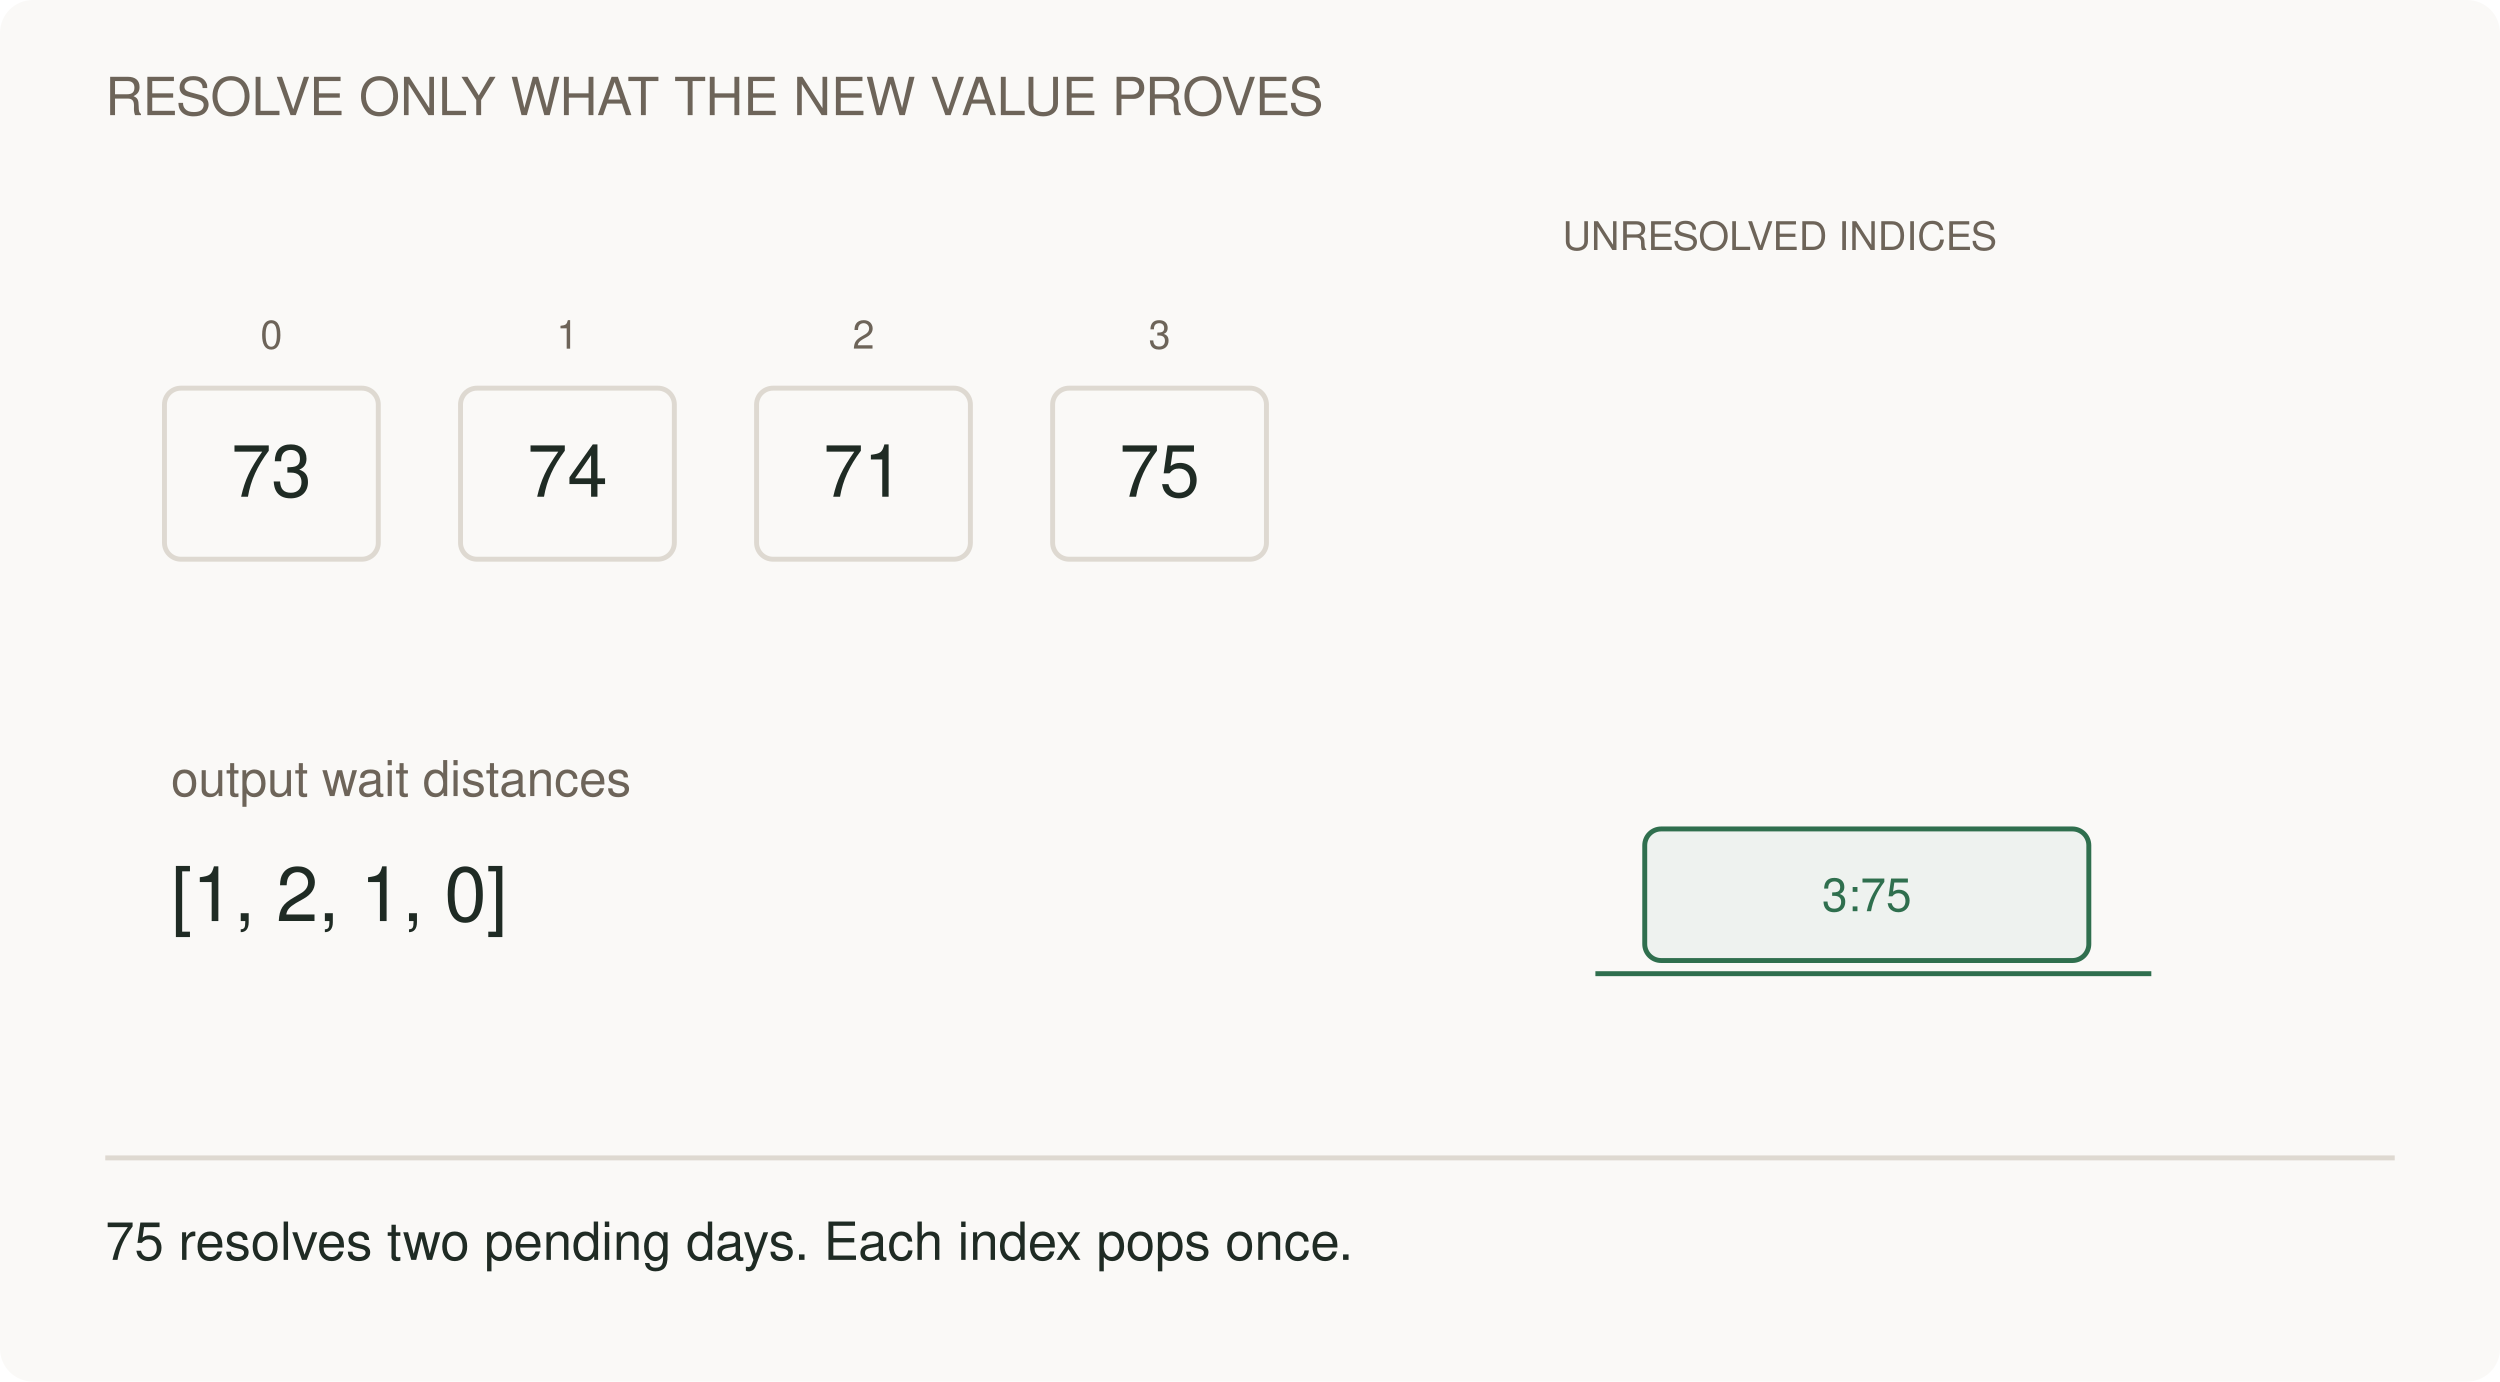
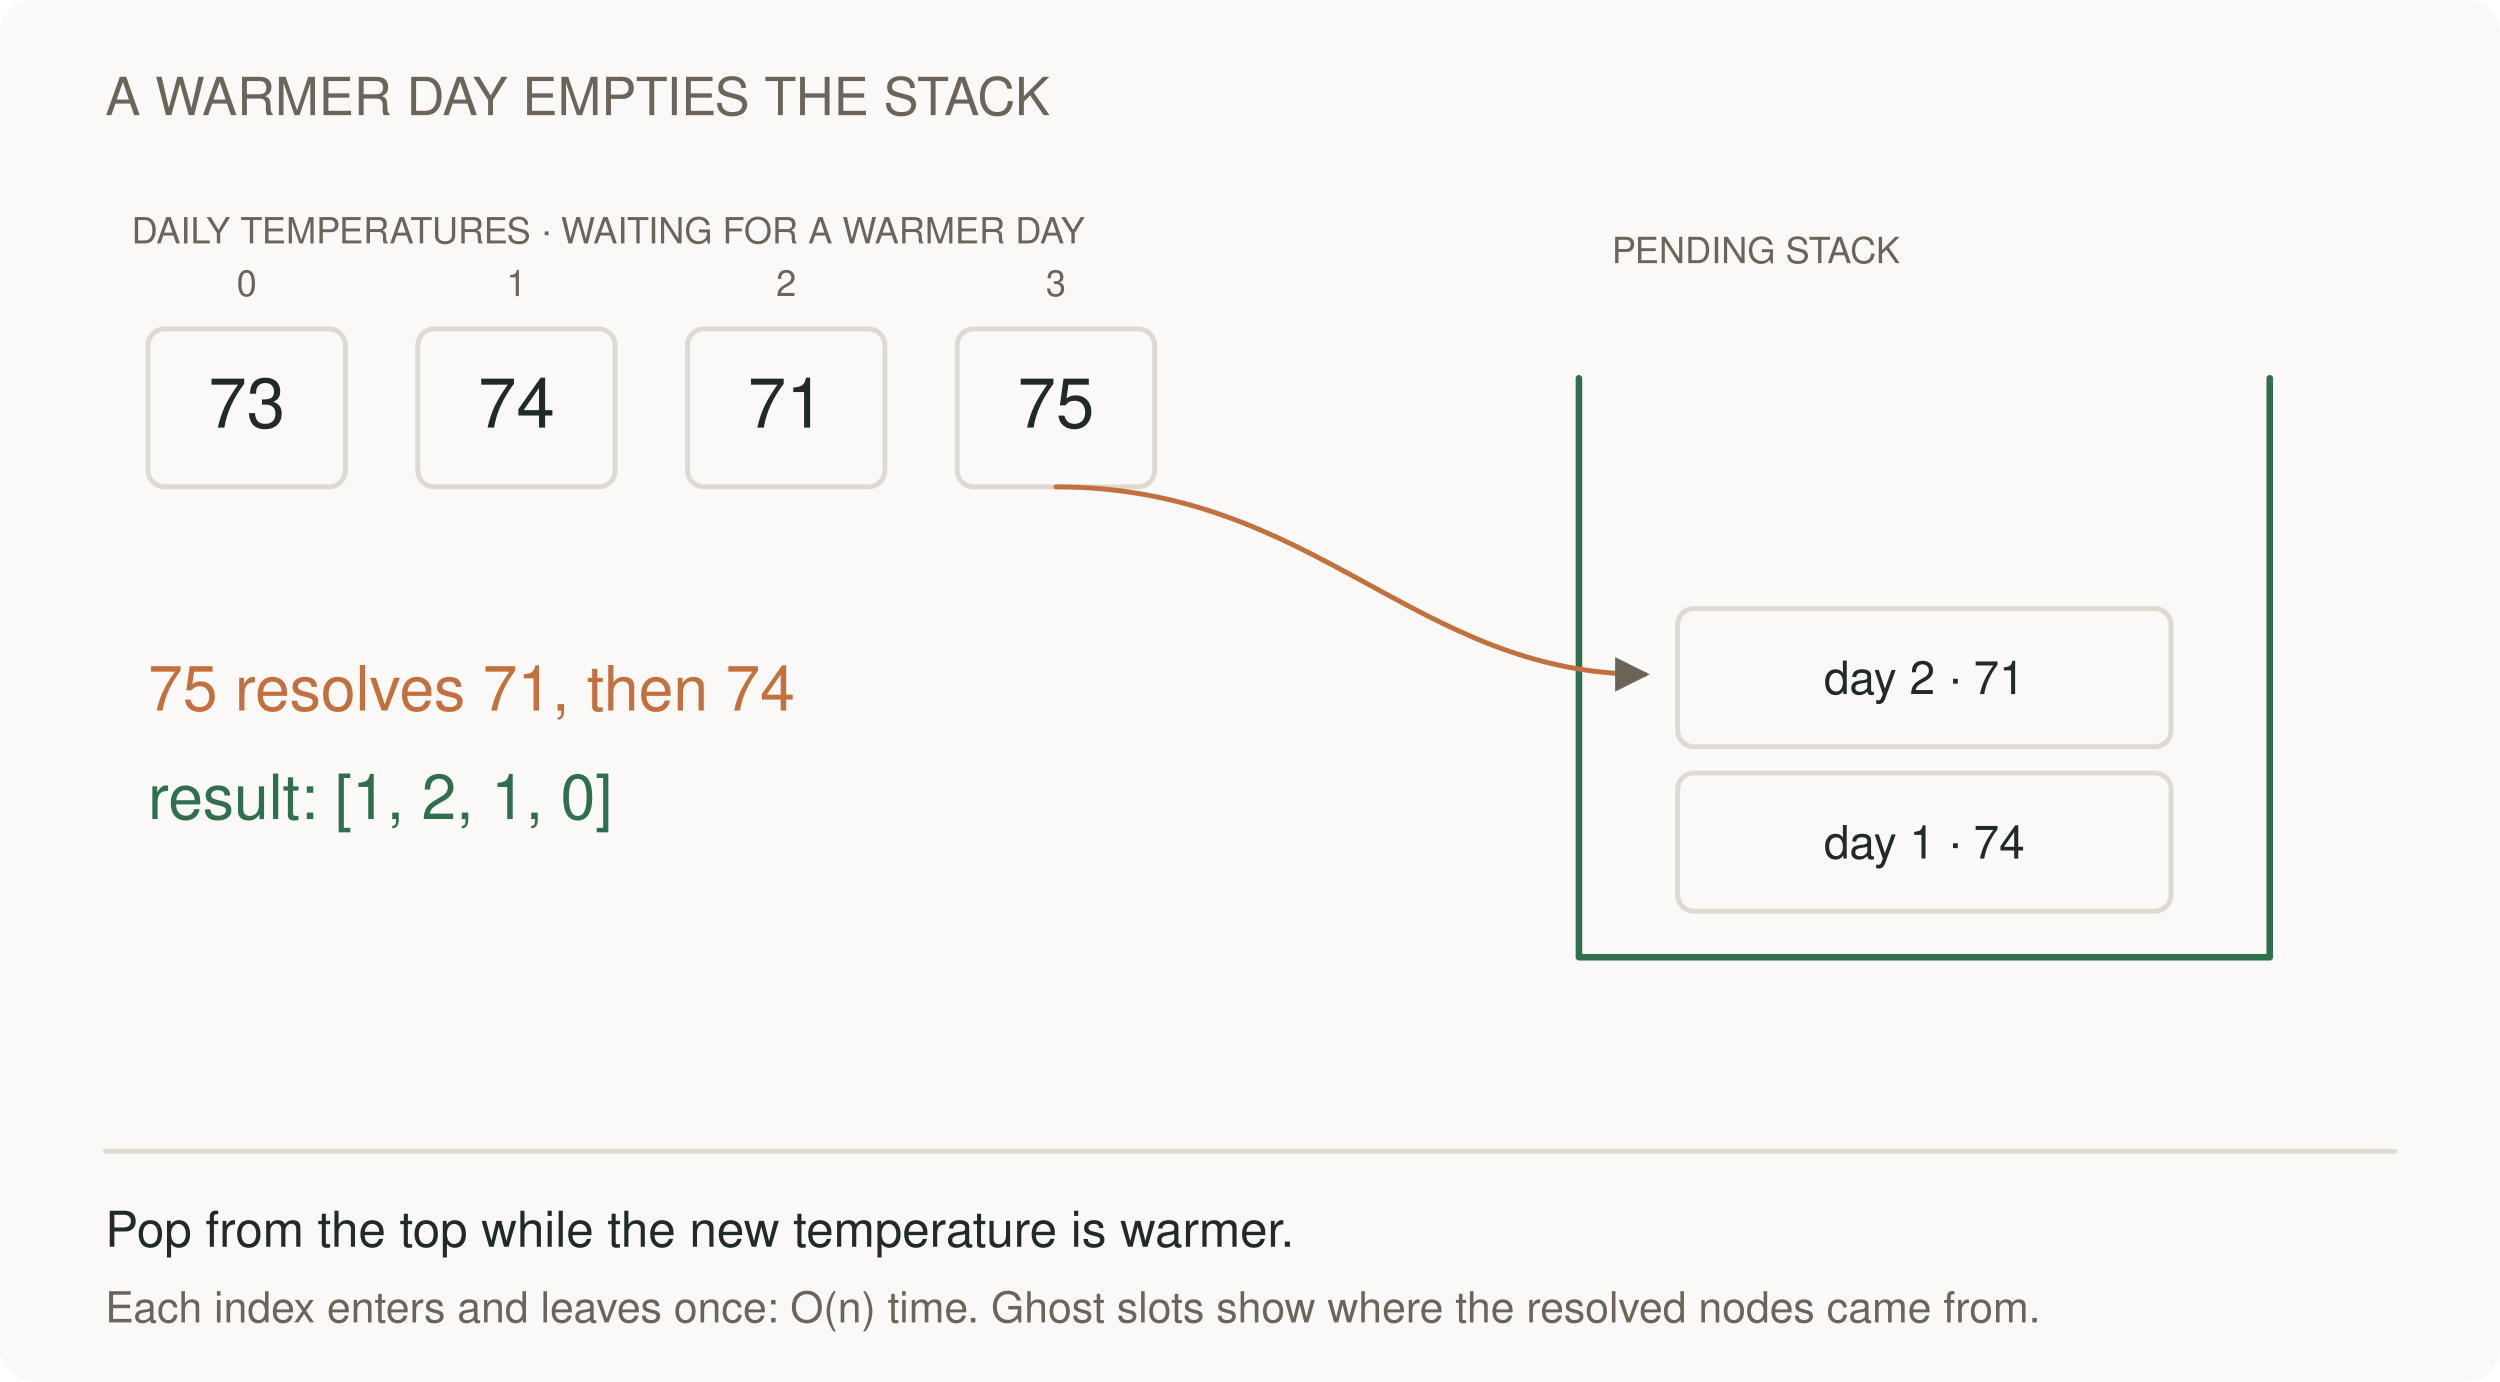
<svg xmlns="http://www.w3.org/2000/svg" viewBox="0 0 760 420" width="760" height="420" role="img" aria-labelledby="title desc">
  <defs>
-     <marker id="arrow" markerWidth="7" markerHeight="7" refX="6" refY="3.5" orient="auto">
+     <marker id="arrow" markerWidth="7" markerHeight="7" refX="6" refY="3.5" orient="auto-start-reverse">
      <path d="M0 0 L7 3.5 L0 7" fill="#6d6459" />
    </marker>
  </defs>
  <style>text{font-family:ui-sans-serif,-apple-system,Segoe UI,Helvetica,Arial,sans-serif}.still{display:none}@media(prefers-reduced-motion:reduce){.moving{display:none}.still{display:inline}}@media print{.moving{display:none}.still{display:inline}}</style>
  <rect width="760" height="420" rx="10" fill="#faf9f7" />
-   <text x="32" y="35" font-size="16" fill="#6d6459" text-anchor="start">RESOLVE ONLY WHAT THE NEW VALUE PROVES</text>
-   <text x="82.5" y="106" font-size="12" fill="#6d6459" text-anchor="middle">0</text>
-   <rect x="50" y="118" width="65" height="52" rx="5" fill="#faf9f7" stroke="#ded9d1" stroke-width="1.5" />
-   <text x="82.5" y="151" font-size="22" fill="#1f2b24" text-anchor="middle">73</text>
-   <text x="172.5" y="106" font-size="12" fill="#6d6459" text-anchor="middle">1</text>
-   <rect x="140" y="118" width="65" height="52" rx="5" fill="#faf9f7" stroke="#ded9d1" stroke-width="1.5" />
-   <text x="172.5" y="151" font-size="22" fill="#1f2b24" text-anchor="middle">74</text>
-   <text x="262.5" y="106" font-size="12" fill="#6d6459" text-anchor="middle">2</text>
-   <rect x="230" y="118" width="65" height="52" rx="5" fill="#faf9f7" stroke="#ded9d1" stroke-width="1.5" />
-   <text x="262.5" y="151" font-size="22" fill="#1f2b24" text-anchor="middle">71</text>
-   <text x="352.5" y="106" font-size="12" fill="#6d6459" text-anchor="middle">3</text>
-   <rect x="320" y="118" width="65" height="52" rx="5" fill="#faf9f7" stroke="#ded9d1" stroke-width="1.5" />
-   <text x="352.5" y="151" font-size="22" fill="#1f2b24" text-anchor="middle">75</text>
-   <text x="475" y="76" font-size="12" fill="#6d6459" text-anchor="start">UNRESOLVED INDICES</text>
-   <g opacity="0" transform="translate(0 0)">
-     <rect x="500" y="252" width="135" height="40" rx="5" fill="#eef2ef" stroke="#2f6f4e" stroke-width="1.5" />
-     <text x="567.5" y="277.0" font-size="14" fill="#2f6f4e" text-anchor="middle">0:73</text>
-   </g>
-   <g opacity="0" transform="translate(0 0)">
-     <rect x="500" y="252" width="135" height="40" rx="5" fill="#eef2ef" stroke="#2f6f4e" stroke-width="1.5" />
-     <text x="567.5" y="277.0" font-size="14" fill="#2f6f4e" text-anchor="middle">1:74</text>
-   </g>
-   <g opacity="0" transform="translate(0 0)">
-     <rect x="500" y="252" width="135" height="40" rx="5" fill="#eef2ef" stroke="#2f6f4e" stroke-width="1.5" />
-     <text x="567.5" y="277.0" font-size="14" fill="#2f6f4e" text-anchor="middle">2:71</text>
-   </g>
-   <g opacity="1" transform="translate(0 0)">
-     <rect x="500" y="252" width="135" height="40" rx="5" fill="#eef2ef" stroke="#2f6f4e" stroke-width="1.5" />
-     <text x="567.5" y="277.0" font-size="14" fill="#2f6f4e" text-anchor="middle">3:75</text>
-   </g>
-   <line x1="485" y1="296" x2="654" y2="296" stroke="#2f6f4e" stroke-width="1.5" />
-   <text x="52" y="242" font-size="15" fill="#6d6459" text-anchor="start">output wait distances</text>
-   <text x="52" y="280" font-size="23" fill="#1f2b24" text-anchor="start" opacity="0">[0, 0, 0, 0]</text>
-   <text x="52" y="280" font-size="23" fill="#1f2b24" text-anchor="start" opacity="0">[1, 0, 0, 0]</text>
-   <text x="52" y="280" font-size="23" fill="#1f2b24" text-anchor="start" opacity="0">[1, 0, 0, 0]</text>
-   <text x="52" y="280" font-size="23" fill="#1f2b24" text-anchor="start" opacity="1">[1, 2, 1, 0]</text>
-   <line x1="32" y1="352" x2="728" y2="352" stroke="#ded9d1" stroke-width="1.5" />
-   <text x="32" y="383" font-size="16" fill="#1f2b24" text-anchor="start" opacity="0">73 waits for something warmer.</text>
-   <text x="32" y="383" font-size="16" fill="#1f2b24" text-anchor="start" opacity="0">74 resolves 73. Pop once, then push index 1.</text>
-   <text x="32" y="383" font-size="16" fill="#1f2b24" text-anchor="start" opacity="0">71 is colder, so both pending days remain.</text>
-   <text x="32" y="383" font-size="16" fill="#1f2b24" text-anchor="start" opacity="1">75 resolves two pending days. Each index pops once.</text>
+   <text x="32" y="35" font-size="16" fill="#6d6459" text-anchor="start">A WARMER DAY EMPTIES THE STACK</text>
+   <text x="40" y="74" font-size="11" fill="#6d6459" text-anchor="start">DAILY TEMPERATURES · WAITING FOR A WARMER DAY</text>
+   <rect x="45" y="100" width="60" height="48" rx="5" stroke="#ded9d1" stroke-width="1.5" fill="#faf9f7" />
+   <text x="75.0" y="130" font-size="21" fill="#1f2b24" text-anchor="middle">73</text>
+   <text x="75.0" y="90" font-size="11" fill="#6d6459" text-anchor="middle">0</text>
+   <rect x="127" y="100" width="60" height="48" rx="5" stroke="#ded9d1" stroke-width="1.5" fill="#faf9f7" />
+   <text x="157.0" y="130" font-size="21" fill="#1f2b24" text-anchor="middle">74</text>
+   <text x="157.0" y="90" font-size="11" fill="#6d6459" text-anchor="middle">1</text>
+   <rect x="209" y="100" width="60" height="48" rx="5" stroke="#ded9d1" stroke-width="1.5" fill="#faf9f7" />
+   <text x="239.0" y="130" font-size="21" fill="#1f2b24" text-anchor="middle">71</text>
+   <text x="239.0" y="90" font-size="11" fill="#6d6459" text-anchor="middle">2</text>
+   <rect x="291" y="100" width="60" height="48" rx="5" stroke="#ded9d1" stroke-width="1.5" fill="#faf9f7" />
+   <text x="321.0" y="130" font-size="21" fill="#1f2b24" text-anchor="middle">75</text>
+   <text x="321.0" y="90" font-size="11" fill="#6d6459" text-anchor="middle">3</text>
+   <text x="490" y="80" font-size="11" fill="#6d6459" text-anchor="start">PENDING STACK</text>
+   <path d="M480 115 V291 H690 V115" stroke="#2f6f4e" stroke-width="2" fill="none" stroke-linecap="round" stroke-linejoin="round" />
+   <rect x="510" y="235" width="150" height="42" rx="5" stroke="#ded9d1" stroke-width="1.5" fill="#faf9f7" />
+   <text x="585.0" y="261.0" font-size="14" fill="#1f2b24" text-anchor="middle">day 1 · 74</text>
+   <rect x="510" y="185" width="150" height="42" rx="5" stroke="#ded9d1" stroke-width="1.5" fill="#faf9f7" />
+   <text x="585.0" y="211.0" font-size="14" fill="#1f2b24" text-anchor="middle">day 2 · 71</text>
+   <path d="M321 148 C400 148 430 205 500 205" stroke="#c2703d" stroke-width="1.5" fill="none" stroke-linecap="round" stroke-linejoin="round" marker-end="url(#arrow)" />
+   <text x="45" y="216" font-size="19" fill="#c2703d" text-anchor="start">75 resolves 71, then 74</text>
+   <text x="45" y="249" font-size="19" fill="#2f6f4e" text-anchor="start">result: [1, 2, 1, 0]</text>
+   <path d="M32 350 H728" stroke="#ded9d1" stroke-width="1.5" fill="none" stroke-linecap="round" stroke-linejoin="round" />
+   <text x="32" y="379" font-size="15" fill="#1f2b24" text-anchor="start">Pop from the top while the new temperature is warmer.</text>
+   <text x="32" y="402" font-size="13" fill="#6d6459" text-anchor="start">Each index enters and leaves once: O(n) time. Ghost slots show where the resolved nodes came from.</text>
</svg>
